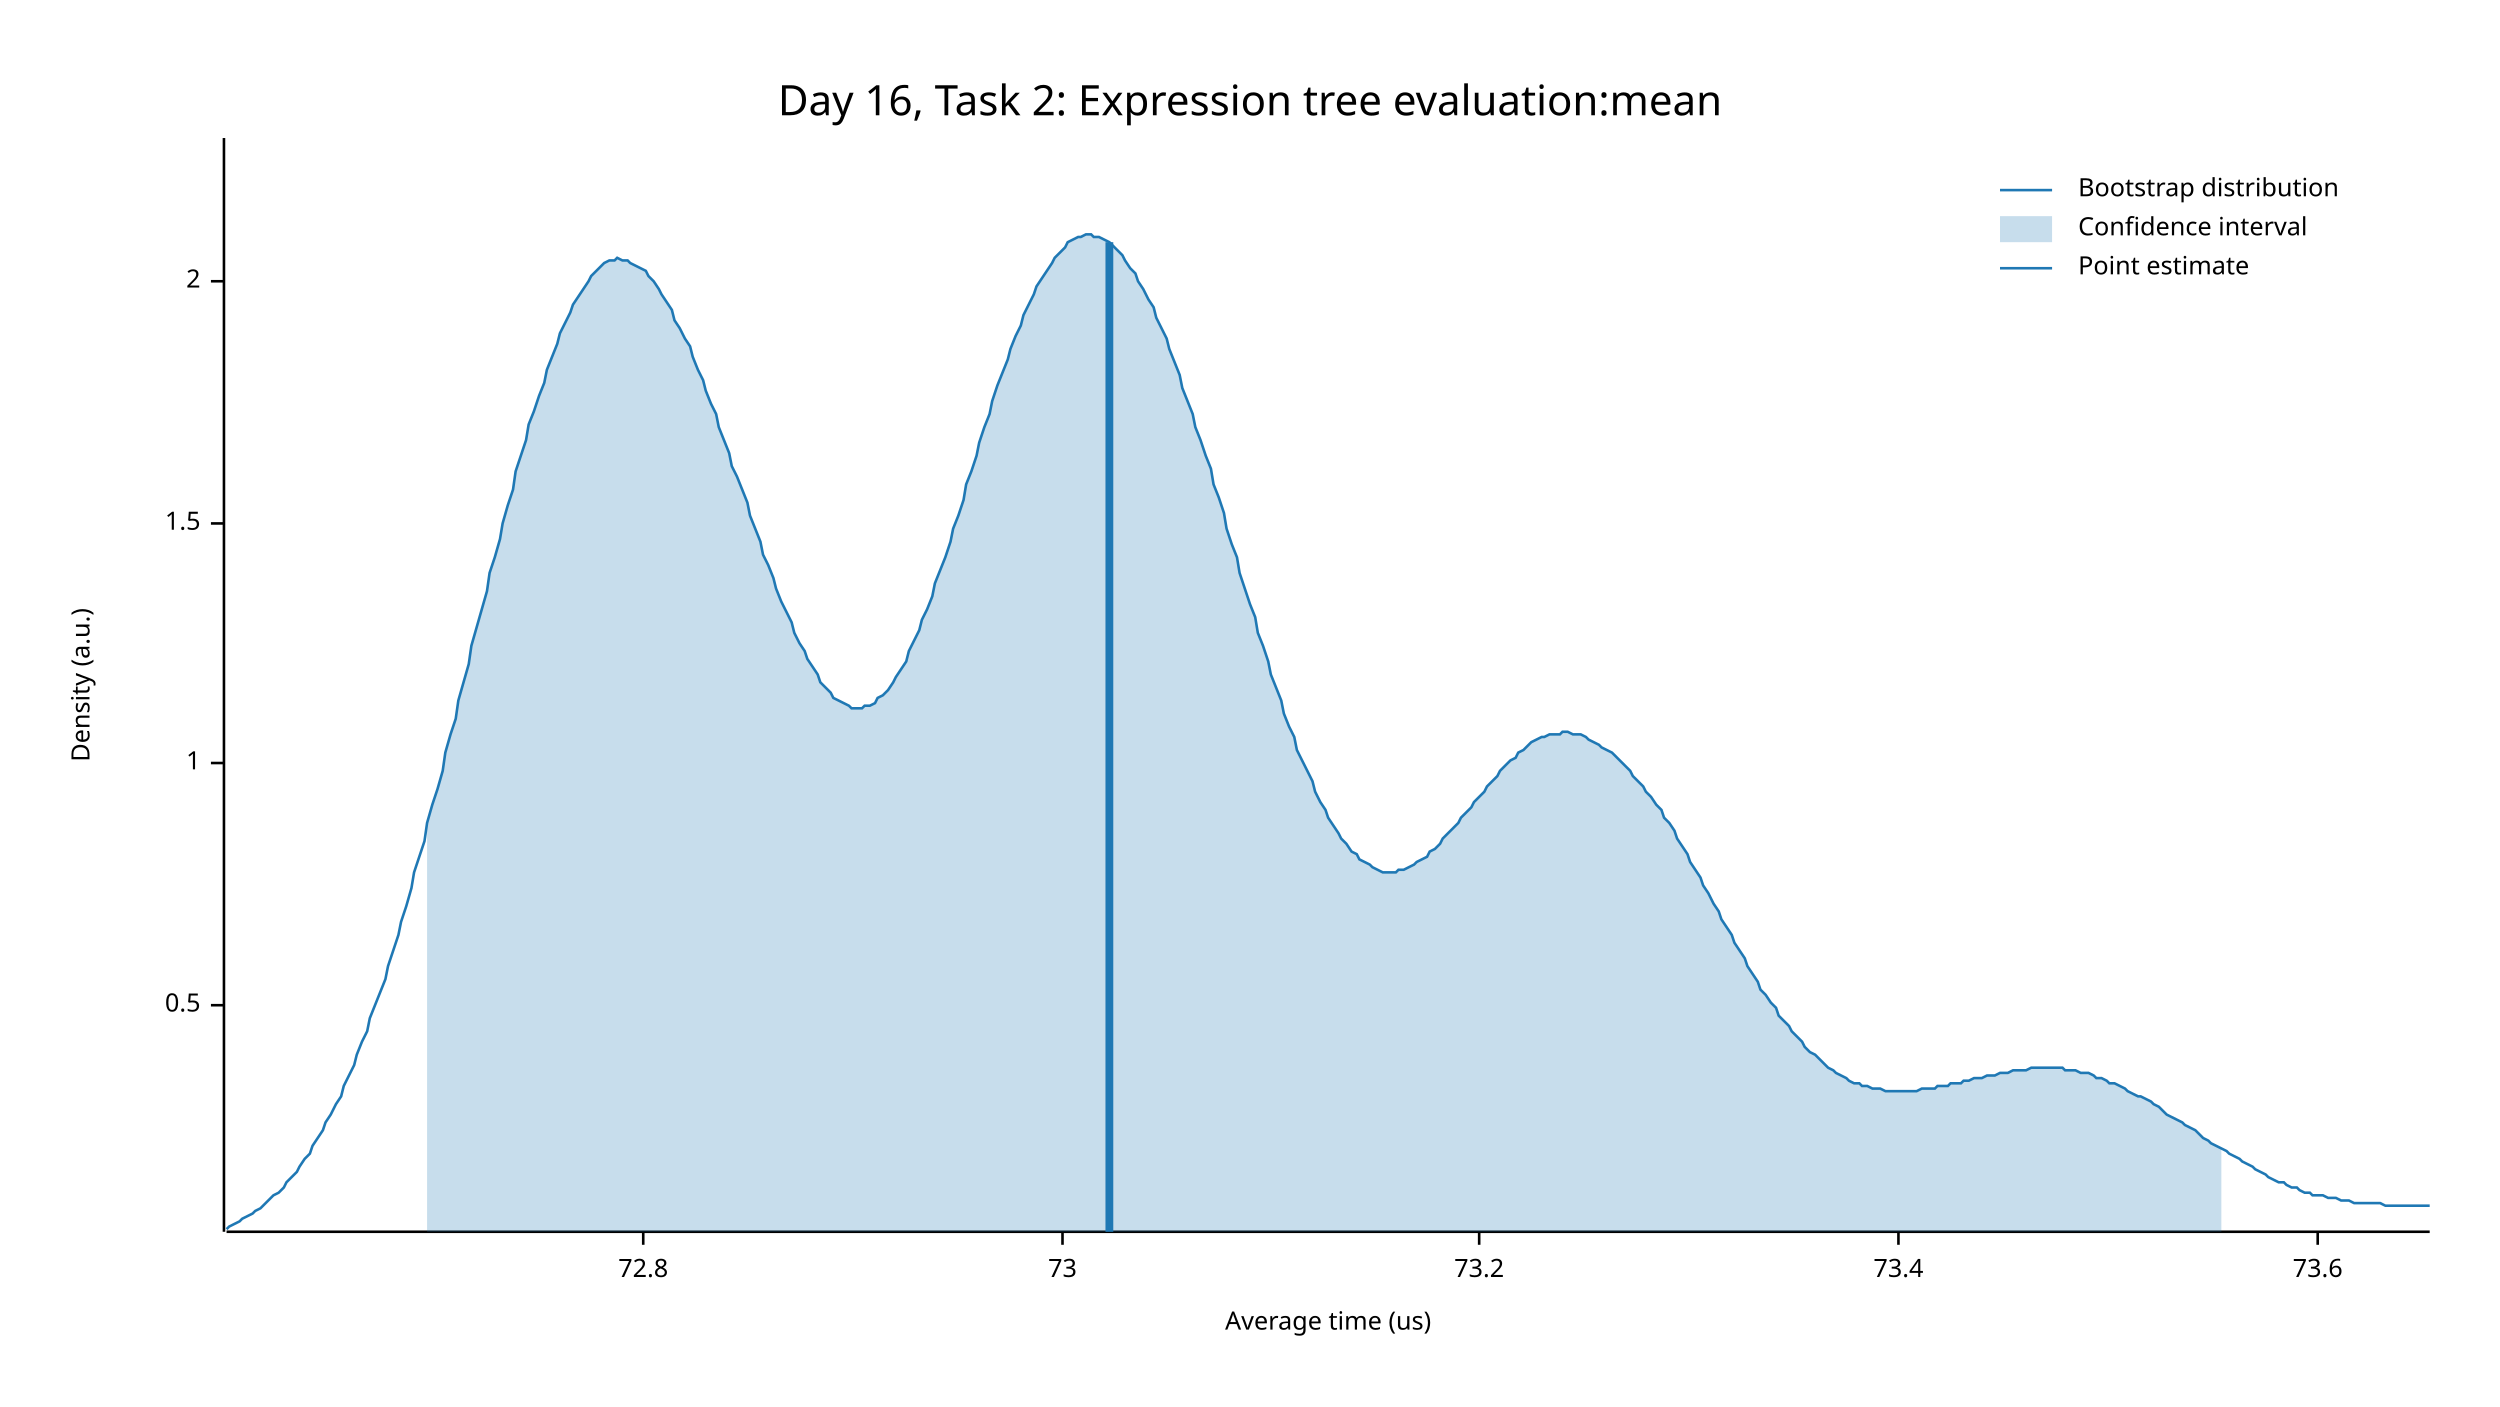
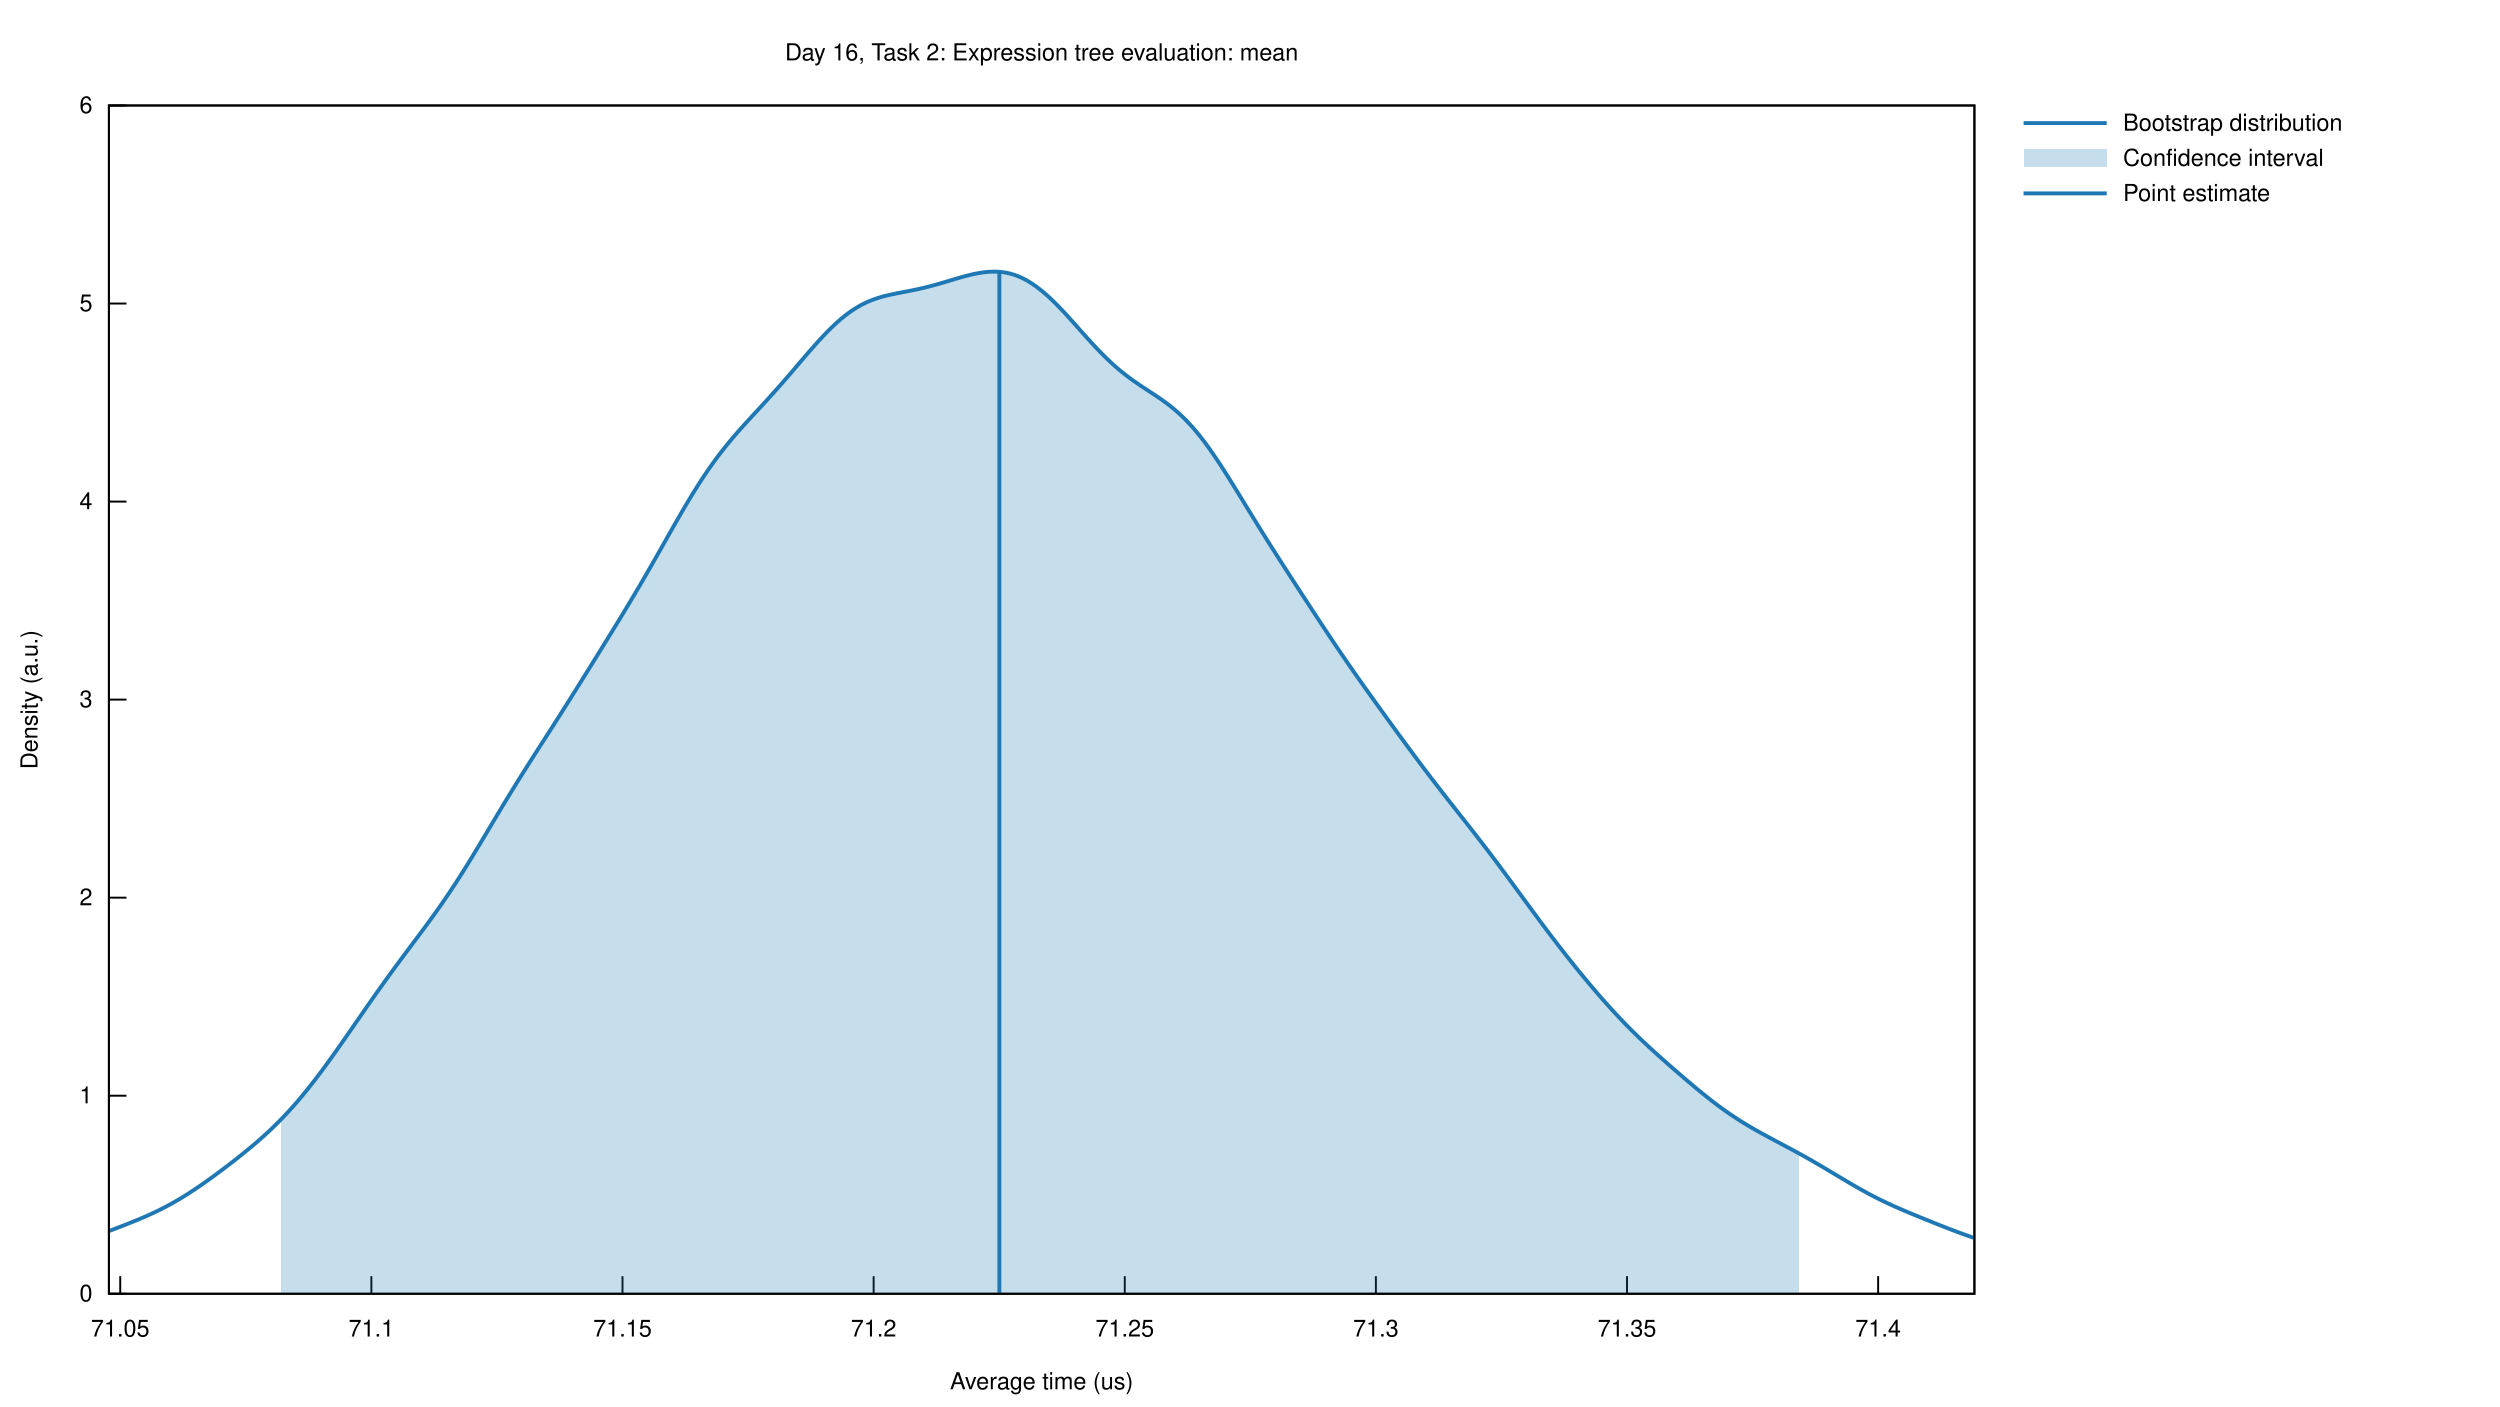
- <svg xmlns="http://www.w3.org/2000/svg" width="960" height="540" viewBox="0 0 960 540">
-   <text x="480" y="32" dy="0.76em" text-anchor="middle" font-family="sans-serif" font-size="16.129" opacity="1" fill="#000000">
- Day 16, Task 2: Expression tree evaluation:mean
- </text>
-   <text x="27" y="263" dy="0.76em" text-anchor="middle" font-family="sans-serif" font-size="9.677" opacity="1" fill="#000000" transform="rotate(270, 27, 263)">
- Density (a.u.)
- </text>
-   <text x="510" y="513" dy="-0.5ex" text-anchor="middle" font-family="sans-serif" font-size="9.677" opacity="1" fill="#000000">
- Average time (us)
- </text>
-   <polyline fill="none" opacity="1" stroke="#000000" stroke-width="1" points="86,53 86,473 " />
-   <text x="77" y="386" dy="0.5ex" text-anchor="end" font-family="sans-serif" font-size="9.677" opacity="1" fill="#000000">
- 0.5
- </text>
-   <polyline fill="none" opacity="1" stroke="#000000" stroke-width="1" points="81,386 86,386 " />
-   <text x="77" y="293" dy="0.5ex" text-anchor="end" font-family="sans-serif" font-size="9.677" opacity="1" fill="#000000">
- 1
- </text>
-   <polyline fill="none" opacity="1" stroke="#000000" stroke-width="1" points="81,293 86,293 " />
-   <text x="77" y="201" dy="0.5ex" text-anchor="end" font-family="sans-serif" font-size="9.677" opacity="1" fill="#000000">
- 1.5
- </text>
-   <polyline fill="none" opacity="1" stroke="#000000" stroke-width="1" points="81,201 86,201 " />
-   <text x="77" y="108" dy="0.5ex" text-anchor="end" font-family="sans-serif" font-size="9.677" opacity="1" fill="#000000">
- 2
- </text>
-   <polyline fill="none" opacity="1" stroke="#000000" stroke-width="1" points="81,108 86,108 " />
-   <polyline fill="none" opacity="1" stroke="#000000" stroke-width="1" points="87,473 933,473 " />
-   <text x="247" y="483" dy="0.76em" text-anchor="middle" font-family="sans-serif" font-size="9.677" opacity="1" fill="#000000">
- 72.8
- </text>
-   <polyline fill="none" opacity="1" stroke="#000000" stroke-width="1" points="247,473 247,478 " />
-   <text x="408" y="483" dy="0.76em" text-anchor="middle" font-family="sans-serif" font-size="9.677" opacity="1" fill="#000000">
- 73
- </text>
-   <polyline fill="none" opacity="1" stroke="#000000" stroke-width="1" points="408,473 408,478 " />
-   <text x="568" y="483" dy="0.76em" text-anchor="middle" font-family="sans-serif" font-size="9.677" opacity="1" fill="#000000">
- 73.2
- </text>
-   <polyline fill="none" opacity="1" stroke="#000000" stroke-width="1" points="568,473 568,478 " />
-   <text x="729" y="483" dy="0.76em" text-anchor="middle" font-family="sans-serif" font-size="9.677" opacity="1" fill="#000000">
- 73.4
- </text>
-   <polyline fill="none" opacity="1" stroke="#000000" stroke-width="1" points="729,473 729,478 " />
-   <text x="890" y="483" dy="0.76em" text-anchor="middle" font-family="sans-serif" font-size="9.677" opacity="1" fill="#000000">
- 73.6
- </text>
-   <polyline fill="none" opacity="1" stroke="#000000" stroke-width="1" points="890,473 890,478 " />
-   <polyline fill="none" opacity="1" stroke="#1F78B4" stroke-width="1" points="87,472 88,471 90,470 92,469 93,468 95,467 97,466 98,465 100,464 102,462 103,461 105,459 107,458 109,456 110,454 112,452 114,450 115,448 117,445 119,443 120,440 122,437 124,434 125,431 127,428 129,424 131,421 132,417 134,413 136,409 137,405 139,400 141,396 142,391 144,386 146,381 148,376 149,371 151,365 153,359 154,354 156,348 158,341 159,335 161,329 163,323 164,316 166,309 168,303 170,296 171,289 173,282 175,276 176,269 178,262 180,255 181,248 183,241 185,234 187,227 188,220 190,214 192,207 193,201 195,194 197,188 198,181 200,175 202,169 203,163 205,158 207,152 209,147 210,142 212,137 214,132 215,128 217,124 219,120 220,117 222,114 224,111 226,108 227,106 229,104 231,102 232,101 234,100 236,100 237,99 239,100 241,100 242,101 244,102 246,103 248,104 249,106 251,108 253,111 254,113 256,116 258,119 259,123 261,126 263,130 265,133 266,137 268,142 270,146 271,150 273,155 275,159 276,164 278,169 280,174 281,179 283,183 285,188 287,193 288,198 290,203 292,208 293,213 295,217 297,222 298,226 300,231 302,235 304,239 305,243 307,247 309,250 310,253 312,256 314,259 315,262 317,264 319,266 320,268 322,269 324,270 326,271 327,272 329,272 331,272 332,271 334,271 336,270 337,268 339,267 341,265 343,262 344,260 346,257 348,254 349,250 351,246 353,242 354,238 356,234 358,229 359,224 361,219 363,214 365,208 366,203 368,198 370,192 371,186 373,181 375,175 376,170 378,164 380,159 381,154 383,148 385,143 387,138 388,134 390,129 392,125 393,121 395,117 397,113 398,110 400,107 402,104 404,101 405,99 407,97 409,95 410,93 412,92 414,91 415,91 417,90 419,90 420,91 422,91 424,92 426,93 427,94 429,96 431,98 432,100 434,103 436,105 437,108 439,111 441,115 443,118 444,122 446,126 448,130 449,134 451,139 453,144 454,149 456,154 458,159 459,164 461,169 463,175 465,180 466,186 468,191 470,197 471,203 473,209 475,214 476,220 478,226 480,232 482,237 483,243 485,248 487,254 488,259 490,264 492,269 493,274 495,279 497,283 498,288 500,292 502,296 504,300 505,304 507,308 509,311 510,314 512,317 514,320 515,322 517,324 519,327 521,328 522,330 524,331 526,332 527,333 529,334 531,335 532,335 534,335 536,335 537,334 539,334 541,333 543,332 544,331 546,330 548,329 549,327 551,326 553,324 554,322 556,320 558,318 560,316 561,314 563,312 565,310 566,308 568,306 570,304 571,302 573,300 575,298 576,296 578,294 580,292 582,291 583,289 585,288 587,286 588,285 590,284 592,283 593,283 595,282 597,282 599,282 600,281 602,281 604,282 605,282 607,282 609,283 610,284 612,285 614,286 615,287 617,288 619,289 621,291 622,292 624,294 626,296 627,298 629,300 631,302 632,304 634,306 636,309 638,311 639,314 641,316 643,319 644,322 646,325 648,328 649,331 651,334 653,337 654,340 656,343 658,347 660,350 661,353 663,356 665,359 666,362 668,365 670,368 671,371 673,374 675,377 676,380 678,382 680,385 682,387 683,390 685,392 687,394 688,396 690,398 692,400 693,402 695,404 697,405 699,407 700,408 702,410 704,411 705,412 707,413 709,414 710,415 712,416 714,416 715,417 717,417 719,418 721,418 722,418 724,419 726,419 727,419 729,419 731,419 732,419 734,419 736,419 738,418 739,418 741,418 743,418 744,417 746,417 748,417 749,416 751,416 753,416 754,415 756,415 758,414 760,414 761,414 763,413 765,413 766,413 768,412 770,412 771,412 773,411 775,411 777,411 778,411 780,410 782,410 783,410 785,410 787,410 788,410 790,410 792,410 793,411 795,411 797,411 799,412 800,412 802,412 804,413 805,414 807,414 809,415 810,416 812,416 814,417 816,418 817,419 819,420 821,421 822,421 824,422 826,423 827,424 829,425 831,427 832,428 834,429 836,430 838,431 839,432 841,433 843,434 844,435 846,437 848,438 849,439 851,440 853,441 855,442 856,443 858,444 860,445 861,446 863,447 865,448 866,449 868,450 870,451 871,452 873,453 875,454 877,454 878,455 880,456 882,456 883,457 885,458 887,458 888,459 890,459 892,459 894,460 895,460 897,460 899,461 900,461 902,461 904,462 905,462 907,462 909,462 910,462 912,462 914,462 916,463 917,463 919,463 921,463 922,463 924,463 926,463 927,463 929,463 931,463 933,463 " />
-   <polygon opacity="0.25" fill="#1F78B4" points="164,316 166,309 168,303 170,296 171,289 173,282 175,276 176,269 178,262 180,255 181,248 183,241 185,234 187,227 188,220 190,214 192,207 193,201 195,194 197,188 198,181 200,175 202,169 203,163 205,158 207,152 209,147 210,142 212,137 214,132 215,128 217,124 219,120 220,117 222,114 224,111 226,108 227,106 229,104 231,102 232,101 234,100 236,100 237,99 239,100 241,100 242,101 244,102 246,103 248,104 249,106 251,108 253,111 254,113 256,116 258,119 259,123 261,126 263,130 265,133 266,137 268,142 270,146 271,150 273,155 275,159 276,164 278,169 280,174 281,179 283,183 285,188 287,193 288,198 290,203 292,208 293,213 295,217 297,222 298,226 300,231 302,235 304,239 305,243 307,247 309,250 310,253 312,256 314,259 315,262 317,264 319,266 320,268 322,269 324,270 326,271 327,272 329,272 331,272 332,271 334,271 336,270 337,268 339,267 341,265 343,262 344,260 346,257 348,254 349,250 351,246 353,242 354,238 356,234 358,229 359,224 361,219 363,214 365,208 366,203 368,198 370,192 371,186 373,181 375,175 376,170 378,164 380,159 381,154 383,148 385,143 387,138 388,134 390,129 392,125 393,121 395,117 397,113 398,110 400,107 402,104 404,101 405,99 407,97 409,95 410,93 412,92 414,91 415,91 417,90 419,90 420,91 422,91 424,92 426,93 427,94 429,96 431,98 432,100 434,103 436,105 437,108 439,111 441,115 443,118 444,122 446,126 448,130 449,134 451,139 453,144 454,149 456,154 458,159 459,164 461,169 463,175 465,180 466,186 468,191 470,197 471,203 473,209 475,214 476,220 478,226 480,232 482,237 483,243 485,248 487,254 488,259 490,264 492,269 493,274 495,279 497,283 498,288 500,292 502,296 504,300 505,304 507,308 509,311 510,314 512,317 514,320 515,322 517,324 519,327 521,328 522,330 524,331 526,332 527,333 529,334 531,335 532,335 534,335 536,335 537,334 539,334 541,333 543,332 544,331 546,330 548,329 549,327 551,326 553,324 554,322 556,320 558,318 560,316 561,314 563,312 565,310 566,308 568,306 570,304 571,302 573,300 575,298 576,296 578,294 580,292 582,291 583,289 585,288 587,286 588,285 590,284 592,283 593,283 595,282 597,282 599,282 600,281 602,281 604,282 605,282 607,282 609,283 610,284 612,285 614,286 615,287 617,288 619,289 621,291 622,292 624,294 626,296 627,298 629,300 631,302 632,304 634,306 636,309 638,311 639,314 641,316 643,319 644,322 646,325 648,328 649,331 651,334 653,337 654,340 656,343 658,347 660,350 661,353 663,356 665,359 666,362 668,365 670,368 671,371 673,374 675,377 676,380 678,382 680,385 682,387 683,390 685,392 687,394 688,396 690,398 692,400 693,402 695,404 697,405 699,407 700,408 702,410 704,411 705,412 707,413 709,414 710,415 712,416 714,416 715,417 717,417 719,418 721,418 722,418 724,419 726,419 727,419 729,419 731,419 732,419 734,419 736,419 738,418 739,418 741,418 743,418 744,417 746,417 748,417 749,416 751,416 753,416 754,415 756,415 758,414 760,414 761,414 763,413 765,413 766,413 768,412 770,412 771,412 773,411 775,411 777,411 778,411 780,410 782,410 783,410 785,410 787,410 788,410 790,410 792,410 793,411 795,411 797,411 799,412 800,412 802,412 804,413 805,414 807,414 809,415 810,416 812,416 814,417 816,418 817,419 819,420 821,421 822,421 824,422 826,423 827,424 829,425 831,427 832,428 834,429 836,430 838,431 839,432 841,433 843,434 844,435 846,437 848,438 849,439 851,440 853,441 853,473 164,473 " />
-   <polyline fill="none" opacity="1" stroke="#1F78B4" stroke-width="3" points="426,473 426,93 " />
-   <text x="798" y="68" dy="0.76em" text-anchor="start" font-family="sans-serif" font-size="9.677" opacity="1" fill="#000000">
- Bootstrap distribution
- </text>
-   <text x="798" y="83" dy="0.76em" text-anchor="start" font-family="sans-serif" font-size="9.677" opacity="1" fill="#000000">
- Confidence interval
- </text>
-   <text x="798" y="98" dy="0.76em" text-anchor="start" font-family="sans-serif" font-size="9.677" opacity="1" fill="#000000">
- Point estimate
- </text>
-   <polyline fill="none" opacity="1" stroke="#1F78B4" stroke-width="1" points="768,73 788,73 " />
-   <rect x="768" y="83" width="20" height="10" opacity="0.25" fill="#1F78B4" stroke="none" />
-   <polyline fill="none" opacity="1" stroke="#1F78B4" stroke-width="1" points="768,103 788,103 " />
+ <svg xmlns="http://www.w3.org/2000/svg" xmlns:xlink="http://www.w3.org/1999/xlink" viewBox="0 0 1280 720">
+   <g id="gnuplot_canvas">
+     <rect x="0" y="0" width="1280" height="720" fill="none" />
+     <defs>
+       <circle id="gpDot" r="0.5" stroke-width="0.5" stroke="currentColor" />
+       <path id="gpPt0" stroke-width="0.222" stroke="currentColor" d="M-1,0 h2 M0,-1 v2" />
+       <path id="gpPt1" stroke-width="0.222" stroke="currentColor" d="M-1,-1 L1,1 M1,-1 L-1,1" />
+       <path id="gpPt2" stroke-width="0.222" stroke="currentColor" d="M-1,0 L1,0 M0,-1 L0,1 M-1,-1 L1,1 M-1,1 L1,-1" />
+       <rect id="gpPt3" stroke-width="0.222" stroke="currentColor" x="-1" y="-1" width="2" height="2" />
+       <rect id="gpPt4" stroke-width="0.222" stroke="currentColor" fill="currentColor" x="-1" y="-1" width="2" height="2" />
+       <circle id="gpPt5" stroke-width="0.222" stroke="currentColor" cx="0" cy="0" r="1" />
+       <use xlink:href="#gpPt5" id="gpPt6" fill="currentColor" stroke="none" />
+       <path id="gpPt7" stroke-width="0.222" stroke="currentColor" d="M0,-1.33 L-1.33,0.67 L1.33,0.67 z" />
+       <use xlink:href="#gpPt7" id="gpPt8" fill="currentColor" stroke="none" />
+       <use xlink:href="#gpPt7" id="gpPt9" stroke="currentColor" transform="rotate(180)" />
+       <use xlink:href="#gpPt9" id="gpPt10" fill="currentColor" stroke="none" />
+       <use xlink:href="#gpPt3" id="gpPt11" stroke="currentColor" transform="rotate(45)" />
+       <use xlink:href="#gpPt11" id="gpPt12" fill="currentColor" stroke="none" />
+       <path id="gpPt13" stroke-width="0.222" stroke="currentColor" d="M0,1.330 L1.265,0.411 L0.782,-1.067 L-0.782,-1.076 L-1.265,0.411 z" />
+       <use xlink:href="#gpPt13" id="gpPt14" fill="currentColor" stroke="none" />
+       <filter id="textbox" filterUnits="objectBoundingBox" x="0" y="0" height="1" width="1">
+         <feFlood flood-color="white" flood-opacity="1" result="bgnd" />
+         <feComposite in="SourceGraphic" in2="bgnd" operator="atop" />
+       </filter>
+       <filter id="greybox" filterUnits="objectBoundingBox" x="0" y="0" height="1" width="1">
+         <feFlood flood-color="lightgrey" flood-opacity="1" result="grey" />
+         <feComposite in="SourceGraphic" in2="grey" operator="atop" />
+       </filter>
+     </defs>
+     <g fill="none" color="white" stroke="currentColor" stroke-width="1.00" stroke-linecap="butt" stroke-linejoin="miter">
+ </g>
+     <g fill="none" color="black" stroke="currentColor" stroke-width="1.00" stroke-linecap="butt" stroke-linejoin="miter">
+       <path stroke="black" d="M55.75,662.40 L64.75,662.40  " />
+       <g transform="translate(47.36,666.30)" stroke="none" fill="black" font-family="Helvetica" font-size="12.00" text-anchor="end">
+         <text>
+           <tspan font-family="Helvetica"> 0</tspan>
+         </text>
+       </g>
+     </g>
+     <g fill="none" color="black" stroke="currentColor" stroke-width="1.00" stroke-linecap="butt" stroke-linejoin="miter">
+       <path stroke="black" d="M55.75,561.00 L64.75,561.00  " />
+       <g transform="translate(47.36,564.90)" stroke="none" fill="black" font-family="Helvetica" font-size="12.00" text-anchor="end">
+         <text>
+           <tspan font-family="Helvetica"> 1</tspan>
+         </text>
+       </g>
+     </g>
+     <g fill="none" color="black" stroke="currentColor" stroke-width="1.00" stroke-linecap="butt" stroke-linejoin="miter">
+       <path stroke="black" d="M55.75,459.60 L64.75,459.60  " />
+       <g transform="translate(47.36,463.50)" stroke="none" fill="black" font-family="Helvetica" font-size="12.00" text-anchor="end">
+         <text>
+           <tspan font-family="Helvetica"> 2</tspan>
+         </text>
+       </g>
+     </g>
+     <g fill="none" color="black" stroke="currentColor" stroke-width="1.00" stroke-linecap="butt" stroke-linejoin="miter">
+       <path stroke="black" d="M55.75,358.20 L64.75,358.20  " />
+       <g transform="translate(47.36,362.10)" stroke="none" fill="black" font-family="Helvetica" font-size="12.00" text-anchor="end">
+         <text>
+           <tspan font-family="Helvetica"> 3</tspan>
+         </text>
+       </g>
+     </g>
+     <g fill="none" color="black" stroke="currentColor" stroke-width="1.00" stroke-linecap="butt" stroke-linejoin="miter">
+       <path stroke="black" d="M55.75,256.81 L64.75,256.81  " />
+       <g transform="translate(47.36,260.71)" stroke="none" fill="black" font-family="Helvetica" font-size="12.00" text-anchor="end">
+         <text>
+           <tspan font-family="Helvetica"> 4</tspan>
+         </text>
+       </g>
+     </g>
+     <g fill="none" color="black" stroke="currentColor" stroke-width="1.00" stroke-linecap="butt" stroke-linejoin="miter">
+       <path stroke="black" d="M55.75,155.41 L64.75,155.41  " />
+       <g transform="translate(47.36,159.31)" stroke="none" fill="black" font-family="Helvetica" font-size="12.00" text-anchor="end">
+         <text>
+           <tspan font-family="Helvetica"> 5</tspan>
+         </text>
+       </g>
+     </g>
+     <g fill="none" color="black" stroke="currentColor" stroke-width="1.00" stroke-linecap="butt" stroke-linejoin="miter">
+       <path stroke="black" d="M55.75,54.01 L64.75,54.01  " />
+       <g transform="translate(47.36,57.91)" stroke="none" fill="black" font-family="Helvetica" font-size="12.00" text-anchor="end">
+         <text>
+           <tspan font-family="Helvetica"> 6</tspan>
+         </text>
+       </g>
+     </g>
+     <g fill="none" color="black" stroke="currentColor" stroke-width="1.00" stroke-linecap="butt" stroke-linejoin="miter">
+       <path stroke="black" d="M61.56,662.40 L61.56,653.40  " />
+       <g transform="translate(61.56,684.30)" stroke="none" fill="black" font-family="Helvetica" font-size="12.00" text-anchor="middle">
+         <text>
+           <tspan font-family="Helvetica"> 71.05</tspan>
+         </text>
+       </g>
+     </g>
+     <g fill="none" color="black" stroke="currentColor" stroke-width="1.00" stroke-linecap="butt" stroke-linejoin="miter">
+       <path stroke="black" d="M190.14,662.40 L190.14,653.40  " />
+       <g transform="translate(190.14,684.30)" stroke="none" fill="black" font-family="Helvetica" font-size="12.00" text-anchor="middle">
+         <text>
+           <tspan font-family="Helvetica"> 71.1</tspan>
+         </text>
+       </g>
+     </g>
+     <g fill="none" color="black" stroke="currentColor" stroke-width="1.00" stroke-linecap="butt" stroke-linejoin="miter">
+       <path stroke="black" d="M318.72,662.40 L318.72,653.40  " />
+       <g transform="translate(318.72,684.30)" stroke="none" fill="black" font-family="Helvetica" font-size="12.00" text-anchor="middle">
+         <text>
+           <tspan font-family="Helvetica"> 71.15</tspan>
+         </text>
+       </g>
+     </g>
+     <g fill="none" color="black" stroke="currentColor" stroke-width="1.00" stroke-linecap="butt" stroke-linejoin="miter">
+       <path stroke="black" d="M447.30,662.40 L447.30,653.40  " />
+       <g transform="translate(447.30,684.30)" stroke="none" fill="black" font-family="Helvetica" font-size="12.00" text-anchor="middle">
+         <text>
+           <tspan font-family="Helvetica"> 71.2</tspan>
+         </text>
+       </g>
+     </g>
+     <g fill="none" color="black" stroke="currentColor" stroke-width="1.00" stroke-linecap="butt" stroke-linejoin="miter">
+       <path stroke="black" d="M575.88,662.40 L575.88,653.40  " />
+       <g transform="translate(575.88,684.30)" stroke="none" fill="black" font-family="Helvetica" font-size="12.00" text-anchor="middle">
+         <text>
+           <tspan font-family="Helvetica"> 71.25</tspan>
+         </text>
+       </g>
+     </g>
+     <g fill="none" color="black" stroke="currentColor" stroke-width="1.00" stroke-linecap="butt" stroke-linejoin="miter">
+       <path stroke="black" d="M704.45,662.40 L704.45,653.40  " />
+       <g transform="translate(704.45,684.30)" stroke="none" fill="black" font-family="Helvetica" font-size="12.00" text-anchor="middle">
+         <text>
+           <tspan font-family="Helvetica"> 71.3</tspan>
+         </text>
+       </g>
+     </g>
+     <g fill="none" color="black" stroke="currentColor" stroke-width="1.00" stroke-linecap="butt" stroke-linejoin="miter">
+       <path stroke="black" d="M833.03,662.40 L833.03,653.40  " />
+       <g transform="translate(833.03,684.30)" stroke="none" fill="black" font-family="Helvetica" font-size="12.00" text-anchor="middle">
+         <text>
+           <tspan font-family="Helvetica"> 71.35</tspan>
+         </text>
+       </g>
+     </g>
+     <g fill="none" color="black" stroke="currentColor" stroke-width="1.00" stroke-linecap="butt" stroke-linejoin="miter">
+       <path stroke="black" d="M961.61,662.40 L961.61,653.40  " />
+       <g transform="translate(961.61,684.30)" stroke="none" fill="black" font-family="Helvetica" font-size="12.00" text-anchor="middle">
+         <text>
+           <tspan font-family="Helvetica"> 71.4</tspan>
+         </text>
+       </g>
+     </g>
+     <g fill="none" color="black" stroke="currentColor" stroke-width="1.00" stroke-linecap="butt" stroke-linejoin="miter">
+ </g>
+     <g fill="none" color="black" stroke="currentColor" stroke-width="1.00" stroke-linecap="butt" stroke-linejoin="miter">
+       <path stroke="black" d="M55.75,54.01 L55.75,662.40 L1010.90,662.40 L1010.90,54.01 L55.75,54.01 Z  " />
+     </g>
+     <g fill="none" color="black" stroke="currentColor" stroke-width="1.00" stroke-linecap="butt" stroke-linejoin="miter">
+       <g transform="translate(19.18,358.21) rotate(270)" stroke="none" fill="black" font-family="Helvetica" font-size="12.00" text-anchor="middle">
+         <text>
+           <tspan font-family="Helvetica">Density (a.u.)</tspan>
+         </text>
+       </g>
+     </g>
+     <g fill="none" color="black" stroke="currentColor" stroke-width="1.00" stroke-linecap="butt" stroke-linejoin="miter">
+       <g transform="translate(533.32,711.30)" stroke="none" fill="black" font-family="Helvetica" font-size="12.00" text-anchor="middle">
+         <text>
+           <tspan font-family="Helvetica">Average time (us)</tspan>
+         </text>
+       </g>
+     </g>
+     <g fill="none" color="black" stroke="currentColor" stroke-width="1.00" stroke-linecap="butt" stroke-linejoin="miter">
+ </g>
+     <g id="gnuplot_plot_1">
+       <g fill="none" color="white" stroke="currentColor" stroke-width="2.00" stroke-linecap="butt" stroke-linejoin="miter">
+ </g>
+       <g fill="none" color="black" stroke="currentColor" stroke-width="2.00" stroke-linecap="butt" stroke-linejoin="miter">
+         <g transform="translate(1087.02,66.91)" stroke="none" fill="black" font-family="Helvetica" font-size="12.00" text-anchor="start">
+           <text>
+             <tspan font-family="Helvetica">Bootstrap distribution</tspan>
+           </text>
+         </g>
+       </g>
+       <g fill="none" color="black" stroke="currentColor" stroke-width="2.00" stroke-linecap="butt" stroke-linejoin="miter">
+         <path stroke="rgb( 31, 120, 180)" d="M1036.07,63.01 L1078.63,63.01 M55.75,630.32 L57.66,629.59 L59.58,628.86 L61.49,628.12 L63.41,627.38 L65.32,626.63   L67.23,625.86 L69.15,625.09 L71.06,624.30 L72.98,623.49 L74.89,622.66 L76.81,621.80 L78.72,620.91 L80.63,620.00   L82.55,619.05 L84.46,618.07 L86.38,617.05 L88.29,616.00 L90.20,614.91 L92.12,613.78 L94.03,612.62 L95.95,611.42   L97.86,610.19 L99.77,608.92 L101.69,607.63 L103.60,606.31 L105.52,604.97 L107.43,603.60 L109.35,602.21 L111.26,600.80   L113.17,599.38 L115.09,597.93 L117.00,596.48 L118.92,595.00 L120.83,593.51 L122.74,592.00 L124.66,590.46 L126.57,588.90   L128.49,587.32 L130.40,585.71 L132.32,584.06 L134.23,582.37 L136.14,580.64 L138.06,578.87 L139.97,577.04 L141.89,575.16   L143.80,573.23 L145.71,571.24 L147.63,569.19 L149.54,567.08 L151.46,564.91 L153.37,562.67 L155.28,560.38 L157.20,558.03   L159.11,555.63 L161.03,553.17 L162.94,550.66 L164.86,548.11 L166.77,545.52 L168.68,542.88 L170.60,540.22 L172.51,537.52   L174.43,534.80 L176.34,532.07 L178.25,529.31 L180.17,526.55 L182.08,523.78 L184.00,521.02 L185.91,518.25 L187.82,515.49   L189.74,512.75 L191.65,510.02 L193.57,507.31 L195.48,504.62 L197.40,501.95 L199.31,499.30 L201.22,496.67 L203.14,494.07   L205.05,491.48 L206.97,488.91 L208.88,486.35 L210.79,483.79 L212.71,481.24 L214.62,478.68 L216.54,476.11 L218.45,473.52   L220.37,470.90 L222.28,468.25 L224.19,465.57 L226.11,462.84 L228.02,460.06 L229.94,457.24 L231.85,454.36 L233.76,451.43   L235.68,448.45 L237.59,445.41 L239.51,442.34 L241.42,439.22 L243.33,436.07 L245.25,432.89 L247.16,429.69 L249.08,426.48   L250.99,423.27 L252.91,420.06 L254.82,416.85 L256.73,413.66 L258.65,410.49 L260.56,407.35 L262.48,404.22 L264.39,401.13   L266.30,398.05 L268.22,395.00 L270.13,391.98 L272.05,388.97 L273.96,385.97 L275.87,382.98 L277.79,380.00 L279.70,377.02   L281.62,374.03 L283.53,371.04 L285.45,368.04 L287.36,365.03 L289.27,362.01 L291.19,358.98 L293.10,355.94 L295.02,352.88   L296.93,349.82 L298.84,346.75 L300.76,343.68 L302.67,340.60 L304.59,337.51 L306.50,334.43 L308.41,331.33 L310.33,328.24   L312.24,325.13 L314.16,322.02 L316.07,318.90 L317.99,315.76 L319.90,312.61 L321.81,309.44 L323.73,306.24 L325.64,303.02   L327.56,299.77 L329.47,296.50 L331.38,293.19 L333.30,289.87 L335.21,286.52 L337.13,283.15 L339.04,279.77 L340.96,276.38   L342.87,273.00 L344.78,269.63 L346.70,266.28 L348.61,262.97 L350.53,259.69 L352.44,256.47 L354.35,253.31 L356.27,250.22   L358.18,247.20 L360.10,244.27 L362.01,241.42 L363.92,238.66 L365.84,235.99 L367.75,233.41 L369.67,230.92 L371.58,228.50   L373.50,226.16 L375.41,223.89 L377.32,221.67 L379.24,219.50 L381.15,217.38 L383.07,215.27 L384.98,213.19 L386.89,211.12   L388.81,209.05 L390.72,206.98 L392.64,204.89 L394.55,202.78 L396.46,200.65 L398.38,198.50 L400.29,196.33 L402.21,194.13   L404.12,191.92 L406.04,189.68 L407.95,187.44 L409.86,185.20 L411.78,182.96 L413.69,180.74 L415.61,178.54 L417.52,176.38   L419.43,174.26 L421.35,172.20 L423.26,170.20 L425.18,168.27 L427.09,166.43 L429.01,164.68 L430.92,163.03 L432.83,161.48   L434.75,160.04 L436.66,158.72 L438.58,157.50 L440.49,156.40 L442.40,155.40 L444.32,154.51 L446.23,153.72 L448.15,153.02   L450.06,152.39 L451.97,151.84 L453.89,151.35 L455.80,150.90 L457.72,150.49 L459.63,150.10 L461.55,149.73 L463.46,149.36   L465.37,148.99 L467.29,148.61 L469.20,148.21 L471.12,147.79 L473.03,147.34 L474.94,146.87 L476.86,146.38 L478.77,145.86   L480.69,145.32 L482.60,144.76 L484.51,144.20 L486.43,143.62 L488.34,143.05 L490.26,142.49 L492.17,141.94 L494.09,141.41   L496.00,140.92 L497.91,140.46 L499.83,140.05 L501.74,139.71 L503.66,139.42 L505.57,139.22 L507.48,139.10 L509.40,139.07   L511.31,139.15 L513.23,139.33 L515.14,139.63 L517.05,140.05 L518.97,140.60 L520.88,141.28 L522.80,142.09 L524.71,143.04   L526.63,144.11 L528.54,145.32 L530.45,146.65 L532.37,148.10 L534.28,149.66 L536.20,151.33 L538.11,153.10 L540.02,154.95   L541.94,156.89 L543.85,158.89 L545.77,160.94 L547.68,163.04 L549.60,165.17 L551.51,167.31 L553.42,169.47 L555.34,171.61   L557.25,173.74 L559.17,175.83 L561.08,177.89 L562.99,179.89 L564.91,181.84 L566.82,183.72 L568.74,185.53 L570.65,187.27   L572.56,188.93 L574.48,190.52 L576.39,192.03 L578.31,193.48 L580.22,194.87 L582.14,196.20 L584.05,197.50 L585.96,198.76   L587.88,200.02 L589.79,201.27 L591.71,202.53 L593.62,203.83 L595.53,205.17 L597.45,206.57 L599.36,208.04 L601.28,209.61   L603.19,211.27 L605.10,213.04 L607.02,214.92 L608.93,216.92 L610.85,219.04 L612.76,221.29 L614.68,223.66 L616.59,226.15   L618.50,228.74 L620.42,231.44 L622.33,234.23 L624.25,237.10 L626.16,240.04 L628.07,243.04 L629.99,246.09 L631.90,249.18   L633.82,252.29 L635.73,255.41 L637.64,258.54 L639.56,261.67 L641.47,264.78 L643.39,267.89 L645.30,270.98 L647.22,274.05   L649.13,277.10 L651.04,280.13 L652.96,283.14 L654.87,286.14 L656.79,289.12 L658.70,292.09 L660.61,295.05 L662.53,298.00   L664.44,300.95 L666.36,303.90 L668.27,306.83 L670.19,309.77 L672.10,312.69 L674.01,315.61 L675.93,318.53 L677.84,321.43   L679.76,324.31 L681.67,327.18 L683.58,330.04 L685.50,332.87 L687.41,335.68 L689.33,338.48 L691.24,341.25 L693.15,344.00   L695.07,346.73 L696.98,349.45 L698.90,352.15 L700.81,354.83 L702.73,357.51 L704.64,360.17 L706.55,362.83 L708.47,365.48   L710.38,368.12 L712.30,370.76 L714.21,373.39 L716.12,376.01 L718.04,378.62 L719.95,381.23 L721.87,383.83 L723.78,386.41   L725.69,388.98 L727.61,391.53 L729.52,394.07 L731.44,396.58 L733.35,399.09 L735.27,401.57 L737.18,404.05 L739.09,406.50   L741.01,408.95 L742.92,411.39 L744.84,413.82 L746.75,416.25 L748.66,418.68 L750.58,421.11 L752.49,423.54 L754.41,425.99   L756.32,428.45 L758.24,430.92 L760.15,433.41 L762.06,435.91 L763.98,438.43 L765.89,440.97 L767.81,443.53 L769.72,446.10   L771.63,448.68 L773.55,451.28 L775.46,453.89 L777.38,456.50 L779.29,459.11 L781.20,461.73 L783.12,464.34 L785.03,466.94   L786.95,469.53 L788.86,472.11 L790.78,474.68 L792.69,477.22 L794.60,479.75 L796.52,482.25 L798.43,484.73 L800.35,487.19   L802.26,489.63 L804.17,492.04 L806.09,494.43 L808.00,496.79 L809.92,499.13 L811.83,501.45 L813.74,503.74 L815.66,506.00   L817.57,508.24 L819.49,510.45 L821.40,512.63 L823.32,514.77 L825.23,516.89 L827.14,518.97 L829.06,521.02 L830.97,523.03   L832.89,525.00 L834.80,526.94 L836.71,528.84 L838.63,530.71 L840.54,532.54 L842.46,534.35 L844.37,536.13 L846.28,537.89   L848.20,539.62 L850.11,541.34 L852.03,543.04 L853.94,544.73 L855.86,546.41 L857.77,548.07 L859.68,549.73 L861.60,551.38   L863.51,553.02 L865.43,554.64 L867.34,556.25 L869.25,557.84 L871.17,559.41 L873.08,560.96 L875.00,562.48 L876.91,563.97   L878.83,565.43 L880.74,566.85 L882.65,568.24 L884.57,569.59 L886.48,570.90 L888.40,572.17 L890.31,573.41 L892.22,574.62   L894.14,575.79 L896.05,576.92 L897.97,578.04 L899.88,579.12 L901.79,580.19 L903.71,581.24 L905.62,582.27 L907.54,583.30   L909.45,584.32 L911.37,585.34 L913.28,586.35 L915.19,587.37 L917.11,588.40 L919.02,589.44 L920.94,590.48 L922.85,591.54   L924.76,592.61 L926.68,593.69 L928.59,594.79 L930.51,595.90 L932.42,597.02 L934.33,598.15 L936.25,599.29 L938.16,600.44   L940.08,601.58 L941.99,602.73 L943.91,603.88 L945.82,605.01 L947.73,606.14 L949.65,607.25 L951.56,608.34 L953.48,609.42   L955.39,610.47 L957.30,611.50 L959.22,612.50 L961.13,613.48 L963.05,614.43 L964.96,615.36 L966.88,616.26 L968.79,617.14   L970.70,618.00 L972.62,618.84 L974.53,619.67 L976.45,620.48 L978.36,621.28 L980.27,622.08 L982.19,622.86 L984.10,623.64   L986.02,624.42 L987.93,625.19 L989.84,625.96 L991.76,626.73 L993.67,627.49 L995.59,628.24 L997.50,628.99 L999.42,629.72   L1001.33,630.45 L1003.24,631.16 L1005.16,631.86 L1007.07,632.55 L1008.99,633.21 L1010.90,633.86  " />
+       </g>
+     </g>
+     <g id="gnuplot_plot_2">
+       <g fill="none" color="white" stroke="rgb( 31, 120, 180)" stroke-width="1.00" stroke-linecap="butt" stroke-linejoin="miter">
+ </g>
+       <g fill="none" color="black" stroke="currentColor" stroke-width="1.00" stroke-linecap="butt" stroke-linejoin="miter">
+         <g transform="translate(1087.02,84.91)" stroke="none" fill="black" font-family="Helvetica" font-size="12.00" text-anchor="start">
+           <text>
+             <tspan font-family="Helvetica">Confidence interval</tspan>
+           </text>
+         </g>
+       </g>
+       <g fill="none" color="black" stroke="currentColor" stroke-width="1.00" stroke-linecap="butt" stroke-linejoin="miter">
+         <g stroke="none" shape-rendering="crispEdges">
+           <polygon fill="rgb( 31, 120, 180)" fill-opacity="0.25" points="1036.07,85.51 1078.63,85.51 1078.63,76.51 1036.07,76.51 " />
+           <polygon fill="rgb( 31, 120, 180)" fill-opacity="0.25" points="143.80,573.23 145.71,571.24 147.63,569.19 149.54,567.08 151.46,564.91 153.37,562.67 155.28,560.38 157.20,558.03 159.11,555.63 161.03,553.17 162.94,550.66 164.86,548.11 166.77,545.52 168.68,542.88 170.60,540.22 172.51,537.52 174.43,534.80 176.34,532.07 178.25,529.31 180.17,526.55 182.08,523.78 184.00,521.02 185.91,518.25 187.82,515.49 189.74,512.75 191.65,510.02 193.57,507.31 195.48,504.62 197.40,501.95 199.31,499.30 201.22,496.67 203.14,494.07 205.05,491.48 206.97,488.91 208.88,486.35 210.79,483.79 212.71,481.24 214.62,478.68 216.54,476.11 218.45,473.52 220.37,470.90 222.28,468.25 224.19,465.57 226.11,462.84 228.02,460.06 229.94,457.24 231.85,454.36 233.76,451.43 235.68,448.45 237.59,445.41 239.51,442.34 241.42,439.22 243.33,436.07 245.25,432.89 247.16,429.69 249.08,426.48 250.99,423.27 252.91,420.06 254.82,416.85 256.73,413.66 258.65,410.49 260.56,407.35 262.48,404.22 264.39,401.13 266.30,398.05 268.22,395.00 270.13,391.98 272.05,388.97 273.96,385.97 275.87,382.98 277.79,380.00 279.70,377.02 281.62,374.03 283.53,371.04 285.45,368.04 287.36,365.03 289.27,362.01 291.19,358.98 293.10,355.94 295.02,352.88 296.93,349.82 298.84,346.75 300.76,343.68 302.67,340.60 304.59,337.51 306.50,334.43 308.41,331.33 310.33,328.24 312.24,325.13 314.16,322.02 316.07,318.90 317.99,315.76 319.90,312.61 321.81,309.44 323.73,306.24 325.64,303.02 327.56,299.77 329.47,296.50 331.38,293.19 333.30,289.87 335.21,286.52 337.13,283.15 339.04,279.77 340.96,276.38 342.87,273.00 344.78,269.63 346.70,266.28 348.61,262.97 350.53,259.69 352.44,256.47 354.35,253.31 356.27,250.22 358.18,247.20 360.10,244.27 362.01,241.42 363.92,238.66 365.84,235.99 367.75,233.41 369.67,230.92 371.58,228.50 373.50,226.16 375.41,223.89 377.32,221.67 379.24,219.50 381.15,217.38 383.07,215.27 384.98,213.19 386.89,211.12 388.81,209.05 390.72,206.98 392.64,204.89 394.55,202.78 396.46,200.65 398.38,198.50 400.29,196.33 402.21,194.13 404.12,191.92 406.04,189.68 407.95,187.44 409.86,185.20 411.78,182.96 413.69,180.74 415.61,178.54 417.52,176.38 419.43,174.26 421.35,172.20 423.26,170.20 425.18,168.27 427.09,166.43 429.01,164.68 430.92,163.03 432.83,161.48 434.75,160.04 436.66,158.72 438.58,157.50 440.49,156.40 442.40,155.40 444.32,154.51 446.23,153.72 448.15,153.02 450.06,152.39 451.97,151.84 453.89,151.35 455.80,150.90 457.72,150.49 459.63,150.10 461.55,149.73 463.46,149.36 465.37,148.99 467.29,148.61 469.20,148.21 471.12,147.79 473.03,147.34 474.94,146.87 476.86,146.38 478.77,145.86 480.69,145.32 482.60,144.76 484.51,144.20 486.43,143.62 488.34,143.05 490.26,142.49 492.17,141.94 494.09,141.41 496.00,140.92 497.91,140.46 499.83,140.05 501.74,139.71 503.66,139.42 505.57,139.22 507.48,139.10 509.40,139.07 511.31,139.15 513.23,139.33 515.14,139.63 517.05,140.05 518.97,140.60 520.88,141.28 522.80,142.09 524.71,143.04 526.63,144.11 528.54,145.32 530.45,146.65 532.37,148.10 534.28,149.66 536.20,151.33 538.11,153.10 540.02,154.95 541.94,156.89 543.85,158.89 545.77,160.94 547.68,163.04 549.60,165.17 551.51,167.31 553.42,169.47 555.34,171.61 557.25,173.74 559.17,175.83 561.08,177.89 562.99,179.89 564.91,181.84 566.82,183.72 568.74,185.53 570.65,187.27 572.56,188.93 574.48,190.52 576.39,192.03 578.31,193.48 580.22,194.87 582.14,196.20 584.05,197.50 585.96,198.76 587.88,200.02 589.79,201.27 591.71,202.53 593.62,203.83 595.53,205.17 597.45,206.57 599.36,208.04 601.28,209.61 603.19,211.27 605.10,213.04 607.02,214.92 608.93,216.92 610.85,219.04 612.76,221.29 614.68,223.66 616.59,226.15 618.50,228.74 620.42,231.44 622.33,234.23 624.25,237.10 626.16,240.04 628.07,243.04 629.99,246.09 631.90,249.18 633.82,252.29 635.73,255.41 637.64,258.54 639.56,261.67 641.47,264.78 643.39,267.89 645.30,270.98 647.22,274.05 649.13,277.10 651.04,280.13 652.96,283.14 654.87,286.14 656.79,289.12 658.70,292.09 660.61,295.05 662.53,298.00 664.44,300.95 666.36,303.90 668.27,306.83 670.19,309.77 672.10,312.69 674.01,315.61 675.93,318.53 677.84,321.43 679.76,324.31 681.67,327.18 683.58,330.04 685.50,332.87 687.41,335.68 689.33,338.48 691.24,341.25 693.15,344.00 695.07,346.73 696.98,349.45 698.90,352.15 700.81,354.83 702.73,357.51 704.64,360.17 706.55,362.83 708.47,365.48 710.38,368.12 712.30,370.76 714.21,373.39 716.12,376.01 718.04,378.62 719.95,381.23 721.87,383.83 723.78,386.41 725.69,388.98 727.61,391.53 729.52,394.07 731.44,396.58 733.35,399.09 735.27,401.57 737.18,404.05 739.09,406.50 741.01,408.95 742.92,411.39 744.84,413.82 746.75,416.25 748.66,418.68 750.58,421.11 752.49,423.54 754.41,425.99 756.32,428.45 758.24,430.92 760.15,433.41 762.06,435.91 763.98,438.43 765.89,440.97 767.81,443.53 769.72,446.10 771.63,448.68 773.55,451.28 775.46,453.89 777.38,456.50 779.29,459.11 781.20,461.73 783.12,464.34 785.03,466.94 786.95,469.53 788.86,472.11 790.78,474.68 792.69,477.22 794.60,479.75 796.52,482.25 798.43,484.73 800.35,487.19 802.26,489.63 804.17,492.04 806.09,494.43 808.00,496.79 809.92,499.13 811.83,501.45 813.74,503.74 815.66,506.00 817.57,508.24 819.49,510.45 821.40,512.63 823.32,514.77 825.23,516.89 827.14,518.97 829.06,521.02 830.97,523.03 832.89,525.00 834.80,526.94 836.71,528.84 838.63,530.71 840.54,532.54 842.46,534.35 844.37,536.13 846.28,537.89 848.20,539.62 850.11,541.34 852.03,543.04 853.94,544.73 855.86,546.41 857.77,548.07 859.68,549.73 861.60,551.38 863.51,553.02 865.43,554.64 867.34,556.25 869.25,557.84 871.17,559.41 873.08,560.96 875.00,562.48 876.91,563.97 878.83,565.43 880.74,566.85 882.65,568.24 884.57,569.59 886.48,570.90 888.40,572.17 890.31,573.41 892.22,574.62 894.14,575.79 896.05,576.92 897.97,578.04 899.88,579.12 901.79,580.19 903.71,581.24 905.62,582.27 907.54,583.30 909.45,584.32 911.37,585.34 913.28,586.35 915.19,587.37 917.11,588.40 919.02,589.44 920.94,590.48 920.94,662.40 919.02,662.40 917.11,662.40 915.19,662.40 913.28,662.40 911.37,662.40 909.45,662.40 907.54,662.40 905.62,662.40 903.71,662.40 901.79,662.40 899.88,662.40 897.97,662.40 896.05,662.40 894.14,662.40 892.22,662.40 890.31,662.40 888.40,662.40 886.48,662.40 884.57,662.40 882.65,662.40 880.74,662.40 878.83,662.40 876.91,662.40 875.00,662.40 873.08,662.40 871.17,662.40 869.25,662.40 867.34,662.40 865.43,662.40 863.51,662.40 861.60,662.40 859.68,662.40 857.77,662.40 855.86,662.40 853.94,662.40 852.03,662.40 850.11,662.40 848.20,662.40 846.28,662.40 844.37,662.40 842.46,662.40 840.54,662.40 838.63,662.40 836.71,662.40 834.80,662.40 832.89,662.40 830.97,662.40 829.06,662.40 827.14,662.40 825.23,662.40 823.32,662.40 821.40,662.40 819.49,662.40 817.57,662.40 815.66,662.40 813.74,662.40 811.83,662.40 809.92,662.40 808.00,662.40 806.09,662.40 804.17,662.40 802.26,662.40 800.35,662.40 798.43,662.40 796.52,662.40 794.60,662.40 792.69,662.40 790.78,662.40 788.86,662.40 786.95,662.40 785.03,662.40 783.12,662.40 781.20,662.40 779.29,662.40 777.38,662.40 775.46,662.40 773.55,662.40 771.63,662.40 769.72,662.40 767.81,662.40 765.89,662.40 763.98,662.40 762.06,662.40 760.15,662.40 758.24,662.40 756.32,662.40 754.41,662.40 752.49,662.40 750.58,662.40 748.66,662.40 746.75,662.40 744.84,662.40 742.92,662.40 741.01,662.40 739.09,662.40 737.18,662.40 735.27,662.40 733.35,662.40 731.44,662.40 729.52,662.40 727.61,662.40 725.69,662.40 723.78,662.40 721.87,662.40 719.95,662.40 718.04,662.40 716.12,662.40 714.21,662.40 712.30,662.40 710.38,662.40 708.47,662.40 706.55,662.40 704.64,662.40 702.73,662.40 700.81,662.40 698.90,662.40 696.98,662.40 695.07,662.40 693.15,662.40 691.24,662.40 689.33,662.40 687.41,662.40 685.50,662.40 683.58,662.40 681.67,662.40 679.76,662.40 677.84,662.40 675.93,662.40 674.01,662.40 672.10,662.40 670.19,662.40 668.27,662.40 666.36,662.40 664.44,662.40 662.53,662.40 660.61,662.40 658.70,662.40 656.79,662.40 654.87,662.40 652.96,662.40 651.04,662.40 649.13,662.40 647.22,662.40 645.30,662.40 643.39,662.40 641.47,662.40 639.56,662.40 637.64,662.40 635.73,662.40 633.82,662.40 631.90,662.40 629.99,662.40 628.07,662.40 626.16,662.40 624.25,662.40 622.33,662.40 620.42,662.40 618.50,662.40 616.59,662.40 614.68,662.40 612.76,662.40 610.85,662.40 608.93,662.40 607.02,662.40 605.10,662.40 603.19,662.40 601.28,662.40 599.36,662.40 597.45,662.40 595.53,662.40 593.62,662.40 591.71,662.40 589.79,662.40 587.88,662.40 585.96,662.40 584.05,662.40 582.14,662.40 580.22,662.40 578.31,662.40 576.39,662.40 574.48,662.40 572.56,662.40 570.65,662.40 568.74,662.40 566.82,662.40 564.91,662.40 562.99,662.40 561.08,662.40 559.17,662.40 557.25,662.40 555.34,662.40 553.42,662.40 551.51,662.40 549.60,662.40 547.68,662.40 545.77,662.40 543.85,662.40 541.94,662.40 540.02,662.40 538.11,662.40 536.20,662.40 534.28,662.40 532.37,662.40 530.45,662.40 528.54,662.40 526.63,662.40 524.71,662.40 522.80,662.40 520.88,662.40 518.97,662.40 517.05,662.40 515.14,662.40 513.23,662.40 511.31,662.40 509.40,662.40 507.48,662.40 505.57,662.40 503.66,662.40 501.74,662.40 499.83,662.40 497.91,662.40 496.00,662.40 494.09,662.40 492.17,662.40 490.26,662.40 488.34,662.40 486.43,662.40 484.51,662.40 482.60,662.40 480.69,662.40 478.77,662.40 476.86,662.40 474.94,662.40 473.03,662.40 471.12,662.40 469.20,662.40 467.29,662.40 465.37,662.40 463.46,662.40 461.55,662.40 459.63,662.40 457.72,662.40 455.80,662.40 453.89,662.40 451.97,662.40 450.06,662.40 448.15,662.40 446.23,662.40 444.32,662.40 442.40,662.40 440.49,662.40 438.58,662.40 436.66,662.40 434.75,662.40 432.83,662.40 430.92,662.40 429.01,662.40 427.09,662.40 425.18,662.40 423.26,662.40 421.35,662.40 419.43,662.40 417.52,662.40 415.61,662.40 413.69,662.40 411.78,662.40 409.86,662.40 407.95,662.40 406.04,662.40 404.12,662.40 402.21,662.40 400.29,662.40 398.38,662.40 396.46,662.40 394.55,662.40 392.64,662.40 390.72,662.40 388.81,662.40 386.89,662.40 384.98,662.40 383.07,662.40 381.15,662.40 379.24,662.40 377.32,662.40 375.41,662.40 373.50,662.40 371.58,662.40 369.67,662.40 367.75,662.40 365.84,662.40 363.92,662.40 362.01,662.40 360.10,662.40 358.18,662.40 356.27,662.40 354.35,662.40 352.44,662.40 350.53,662.40 348.61,662.40 346.70,662.40 344.78,662.40 342.87,662.40 340.96,662.40 339.04,662.40 337.13,662.40 335.21,662.40 333.30,662.40 331.38,662.40 329.47,662.40 327.56,662.40 325.64,662.40 323.73,662.40 321.81,662.40 319.90,662.40 317.99,662.40 316.07,662.40 314.16,662.40 312.24,662.40 310.33,662.40 308.41,662.40 306.50,662.40 304.59,662.40 302.67,662.40 300.76,662.40 298.84,662.40 296.93,662.40 295.02,662.40 293.10,662.40 291.19,662.40 289.27,662.40 287.36,662.40 285.45,662.40 283.53,662.40 281.62,662.40 279.70,662.40 277.79,662.40 275.87,662.40 273.96,662.40 272.05,662.40 270.13,662.40 268.22,662.40 266.30,662.40 264.39,662.40 262.48,662.40 260.56,662.40 258.65,662.40 256.73,662.40 254.82,662.40 252.91,662.40 250.99,662.40 249.08,662.40 247.16,662.40 245.25,662.40 243.33,662.40 241.42,662.40 239.51,662.40 237.59,662.40 235.68,662.40 233.76,662.40 231.85,662.40 229.94,662.40 228.02,662.40 226.11,662.40 224.19,662.40 222.28,662.40 220.37,662.40 218.45,662.40 216.54,662.40 214.62,662.40 212.71,662.40 210.79,662.40 208.88,662.40 206.97,662.40 205.05,662.40 203.14,662.40 201.22,662.40 199.31,662.40 197.40,662.40 195.48,662.40 193.57,662.40 191.65,662.40 189.74,662.40 187.82,662.40 185.91,662.40 184.00,662.40 182.08,662.40 180.17,662.40 178.25,662.40 176.34,662.40 174.43,662.40 172.51,662.40 170.60,662.40 168.68,662.40 166.77,662.40 164.86,662.40 162.94,662.40 161.03,662.40 159.11,662.40 157.20,662.40 155.28,662.40 153.37,662.40 151.46,662.40 149.54,662.40 147.63,662.40 145.71,662.40 143.80,662.40 " />
+         </g>
+       </g>
+     </g>
+     <g id="gnuplot_plot_3">
+       <g fill="none" color="white" stroke="rgb( 31, 120, 180)" stroke-width="2.00" stroke-linecap="butt" stroke-linejoin="miter">
+ </g>
+       <g fill="none" color="black" stroke="currentColor" stroke-width="2.00" stroke-linecap="butt" stroke-linejoin="miter">
+         <g transform="translate(1087.02,102.91)" stroke="none" fill="black" font-family="Helvetica" font-size="12.00" text-anchor="start">
+           <text>
+             <tspan font-family="Helvetica">Point estimate</tspan>
+           </text>
+         </g>
+       </g>
+       <g fill="none" color="black" stroke="currentColor" stroke-width="2.00" stroke-linecap="butt" stroke-linejoin="miter">
+         <path stroke="rgb( 31, 120, 180)" d="M1036.07,99.01 L1078.63,99.01 M511.67,662.40 L511.67,139.18  " />
+       </g>
+     </g>
+     <g fill="none" color="black" stroke="currentColor" stroke-width="2.00" stroke-linecap="butt" stroke-linejoin="miter">
+ </g>
+     <g fill="none" color="black" stroke="black" stroke-width="1.00" stroke-linecap="butt" stroke-linejoin="miter">
+ </g>
+     <g fill="none" color="black" stroke="currentColor" stroke-width="1.00" stroke-linecap="butt" stroke-linejoin="miter">
+       <path stroke="black" d="M55.75,54.01 L55.75,662.40 L1010.90,662.40 L1010.90,54.01 L55.75,54.01 Z  " />
+     </g>
+     <g fill="none" color="black" stroke="currentColor" stroke-width="1.00" stroke-linecap="butt" stroke-linejoin="miter">
+       <g transform="translate(533.32,30.91)" stroke="none" fill="black" font-family="Helvetica" font-size="12.00" text-anchor="middle">
+         <text>
+           <tspan font-family="Helvetica">Day 16, Task 2: Expression tree evaluation: mean</tspan>
+         </text>
+       </g>
+     </g>
+     <g fill="none" color="black" stroke="currentColor" stroke-width="1.00" stroke-linecap="butt" stroke-linejoin="miter">
+ </g>
+   </g>
</svg>
